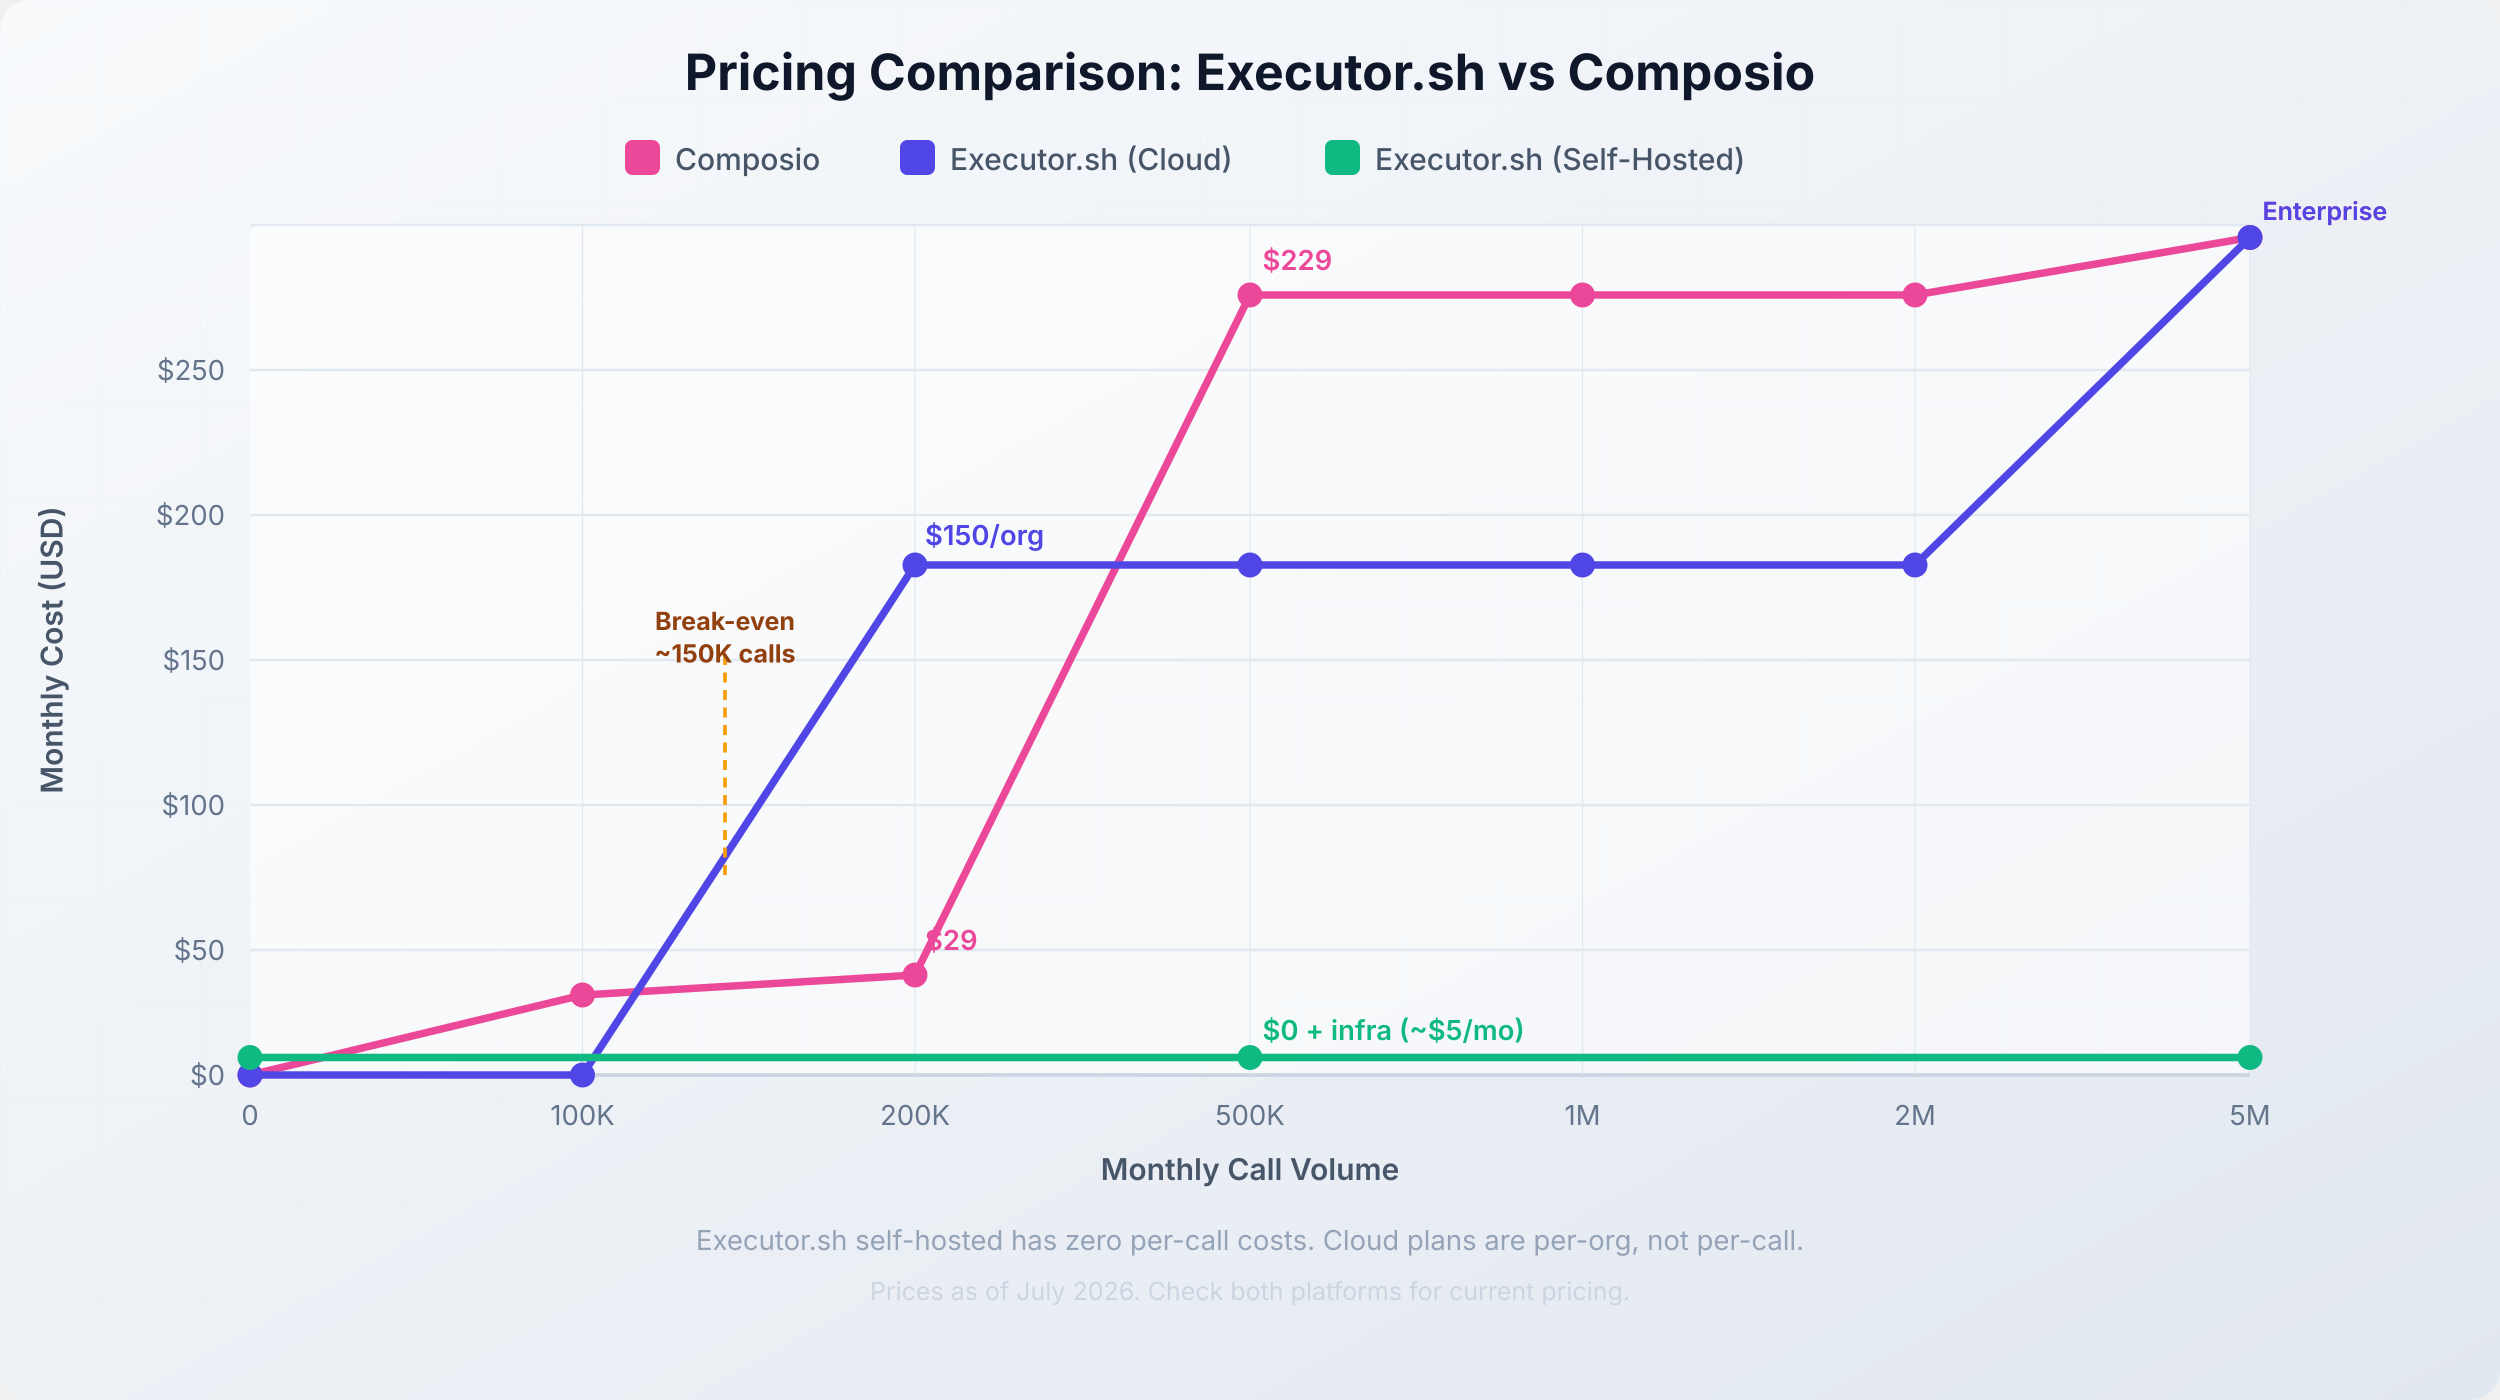
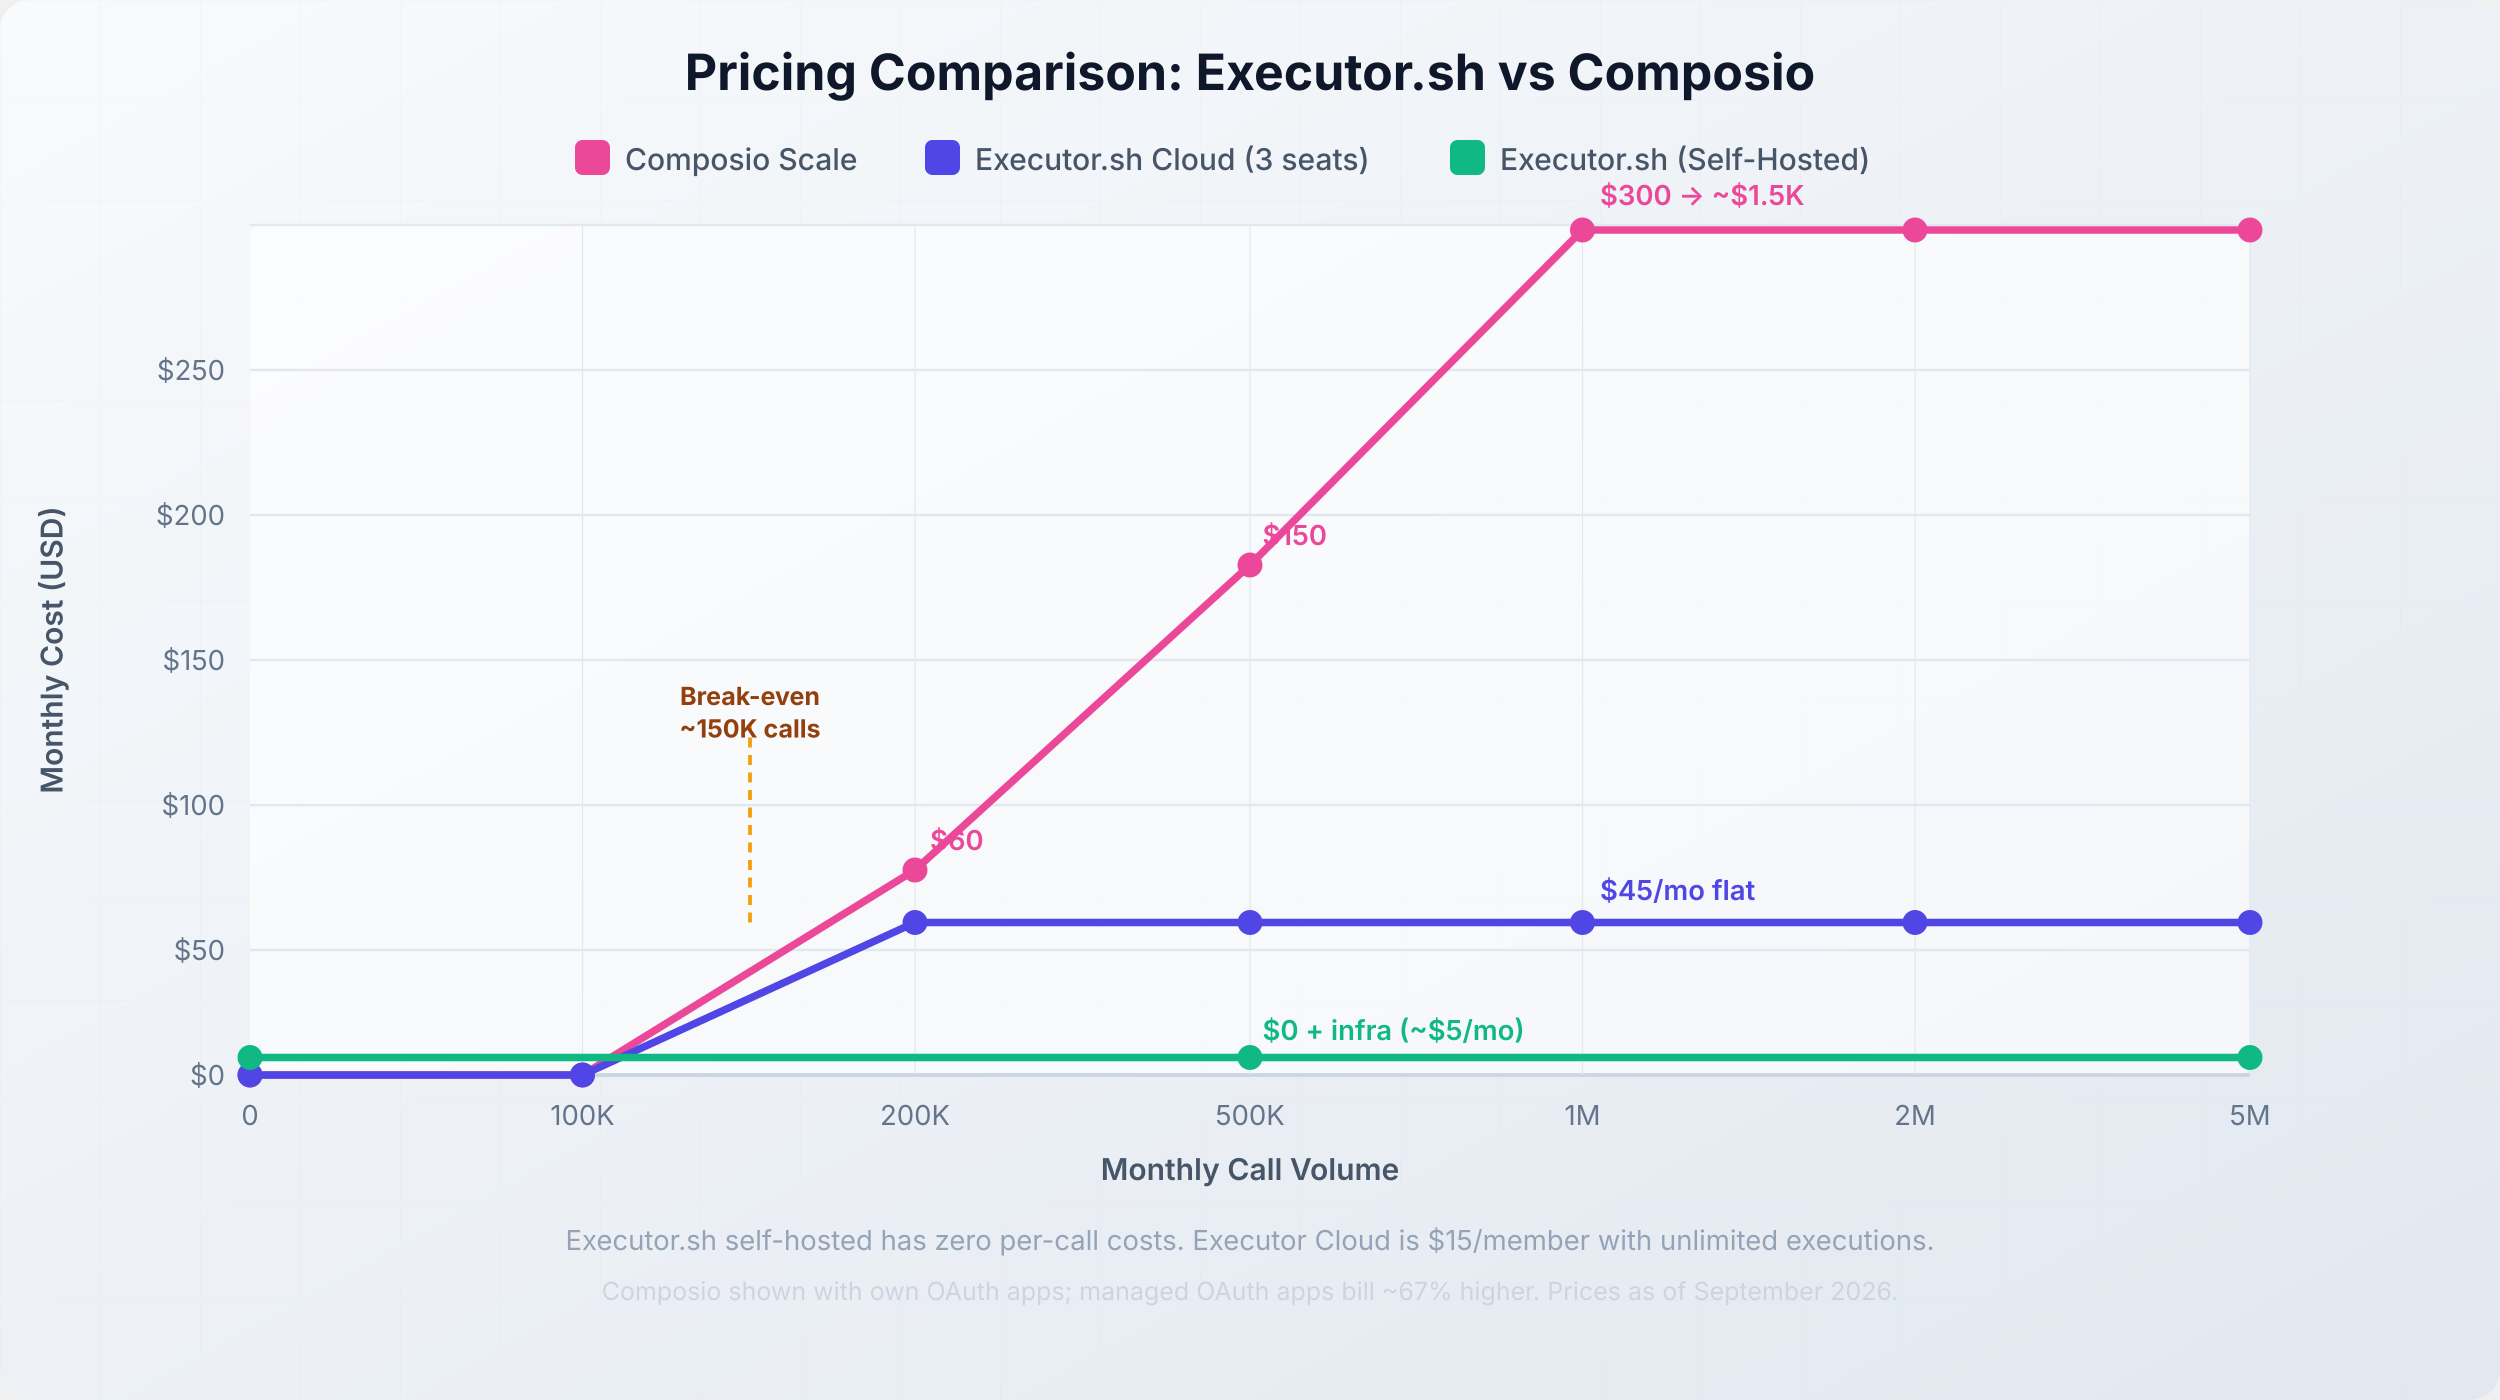
<svg xmlns="http://www.w3.org/2000/svg" viewBox="0 0 1000 560" width="1000" height="560">
  <defs>
    <linearGradient id="bgGrad" x1="0%" y1="0%" x2="100%" y2="100%">
      <stop offset="0%" stop-color="#F8FAFC" />
      <stop offset="100%" stop-color="#E2E8F0" />
    </linearGradient>
    <linearGradient id="titleGrad" x1="0%" y1="0%" x2="100%" y2="0%">
      <stop offset="0%" stop-color="#4F46E5" />
      <stop offset="100%" stop-color="#06B6D4" />
    </linearGradient>
    <linearGradient id="composioGrad" x1="0%" y1="0%" x2="0%" y2="100%">
      <stop offset="0%" stop-color="#EC4899" stop-opacity="0.8" />
      <stop offset="100%" stop-color="#EC4899" stop-opacity="0.4" />
    </linearGradient>
    <linearGradient id="executorGrad" x1="0%" y1="0%" x2="0%" y2="100%">
      <stop offset="0%" stop-color="#4F46E5" stop-opacity="0.8" />
      <stop offset="100%" stop-color="#4F46E5" stop-opacity="0.4" />
    </linearGradient>
    <linearGradient id="selfHostGrad" x1="0%" y1="0%" x2="0%" y2="100%">
      <stop offset="0%" stop-color="#10B981" stop-opacity="0.8" />
      <stop offset="100%" stop-color="#10B981" stop-opacity="0.4" />
    </linearGradient>
    <pattern id="grid" width="40" height="40" patternUnits="userSpaceOnUse">
      <path d="M 40 0 L 0 0 0 40" fill="none" stroke="#CBD5E1" stroke-width="0.5" opacity="0.15" />
    </pattern>
  </defs>
  <rect width="1000" height="560" fill="url(#bgGrad)" rx="12" />
  <rect width="1000" height="560" fill="url(#grid)" rx="12" />
  <text x="500" y="36" text-anchor="middle" font-family="system-ui, -apple-system, sans-serif" font-size="20" font-weight="700" fill="#0F172A">Pricing Comparison: Executor.sh vs Composio</text>
  <line x1="300" y1="46" x2="700" y2="46" stroke="url(#titleGrad)" stroke-width="2" stroke-linecap="round" />
-   <rect x="250" y="56" width="14" height="14" rx="3" fill="#EC4899" />
-   <text x="270" y="68" font-family="system-ui, -apple-system, sans-serif" font-size="12" fill="#475569" font-weight="500">Composio</text>
-   <rect x="360" y="56" width="14" height="14" rx="3" fill="#4F46E5" />
-   <text x="380" y="68" font-family="system-ui, -apple-system, sans-serif" font-size="12" fill="#475569" font-weight="500">Executor.sh (Cloud)</text>
-   <rect x="530" y="56" width="14" height="14" rx="3" fill="#10B981" />
-   <text x="550" y="68" font-family="system-ui, -apple-system, sans-serif" font-size="12" fill="#475569" font-weight="500">Executor.sh (Self-Hosted)</text>
+   <rect x="230" y="56" width="14" height="14" rx="3" fill="#EC4899" />
+   <text x="250" y="68" font-family="system-ui, -apple-system, sans-serif" font-size="12" fill="#475569" font-weight="500">Composio Scale</text>
+   <rect x="370" y="56" width="14" height="14" rx="3" fill="#4F46E5" />
+   <text x="390" y="68" font-family="system-ui, -apple-system, sans-serif" font-size="12" fill="#475569" font-weight="500">Executor.sh Cloud (3 seats)</text>
+   <rect x="580" y="56" width="14" height="14" rx="3" fill="#10B981" />
+   <text x="600" y="68" font-family="system-ui, -apple-system, sans-serif" font-size="12" fill="#475569" font-weight="500">Executor.sh (Self-Hosted)</text>
  <rect x="100" y="90" width="800" height="340" fill="white" rx="4" opacity="0.6" />
  <line x1="100" y1="90" x2="900" y2="90" stroke="#E2E8F0" stroke-width="1" />
  <line x1="100" y1="148" x2="900" y2="148" stroke="#E2E8F0" stroke-width="1" />
  <line x1="100" y1="206" x2="900" y2="206" stroke="#E2E8F0" stroke-width="1" />
  <line x1="100" y1="264" x2="900" y2="264" stroke="#E2E8F0" stroke-width="1" />
  <line x1="100" y1="322" x2="900" y2="322" stroke="#E2E8F0" stroke-width="1" />
  <line x1="100" y1="380" x2="900" y2="380" stroke="#E2E8F0" stroke-width="1" />
  <line x1="100" y1="430" x2="900" y2="430" stroke="#CBD5E1" stroke-width="1.5" />
  <text x="90" y="434" text-anchor="end" font-family="system-ui, -apple-system, sans-serif" font-size="11" fill="#64748B">$0</text>
  <text x="90" y="384" text-anchor="end" font-family="system-ui, -apple-system, sans-serif" font-size="11" fill="#64748B">$50</text>
  <text x="90" y="326" text-anchor="end" font-family="system-ui, -apple-system, sans-serif" font-size="11" fill="#64748B">$100</text>
  <text x="90" y="268" text-anchor="end" font-family="system-ui, -apple-system, sans-serif" font-size="11" fill="#64748B">$150</text>
  <text x="90" y="210" text-anchor="end" font-family="system-ui, -apple-system, sans-serif" font-size="11" fill="#64748B">$200</text>
  <text x="90" y="152" text-anchor="end" font-family="system-ui, -apple-system, sans-serif" font-size="11" fill="#64748B">$250</text>
  <text x="25" y="260" text-anchor="middle" font-family="system-ui, -apple-system, sans-serif" font-size="12" fill="#475569" font-weight="600" transform="rotate(-90, 25, 260)">Monthly Cost (USD)</text>
  <text x="100" y="450" text-anchor="middle" font-family="system-ui, -apple-system, sans-serif" font-size="11" fill="#64748B">0</text>
  <text x="233" y="450" text-anchor="middle" font-family="system-ui, -apple-system, sans-serif" font-size="11" fill="#64748B">100K</text>
  <text x="366" y="450" text-anchor="middle" font-family="system-ui, -apple-system, sans-serif" font-size="11" fill="#64748B">200K</text>
  <text x="500" y="450" text-anchor="middle" font-family="system-ui, -apple-system, sans-serif" font-size="11" fill="#64748B">500K</text>
  <text x="633" y="450" text-anchor="middle" font-family="system-ui, -apple-system, sans-serif" font-size="11" fill="#64748B">1M</text>
  <text x="766" y="450" text-anchor="middle" font-family="system-ui, -apple-system, sans-serif" font-size="11" fill="#64748B">2M</text>
  <text x="900" y="450" text-anchor="middle" font-family="system-ui, -apple-system, sans-serif" font-size="11" fill="#64748B">5M</text>
  <text x="500" y="472" text-anchor="middle" font-family="system-ui, -apple-system, sans-serif" font-size="12" fill="#475569" font-weight="600">Monthly Call Volume</text>
  <line x1="233" y1="90" x2="233" y2="430" stroke="#E2E8F0" stroke-width="0.5" />
  <line x1="366" y1="90" x2="366" y2="430" stroke="#E2E8F0" stroke-width="0.5" />
  <line x1="500" y1="90" x2="500" y2="430" stroke="#E2E8F0" stroke-width="0.5" />
  <line x1="633" y1="90" x2="633" y2="430" stroke="#E2E8F0" stroke-width="0.5" />
  <line x1="766" y1="90" x2="766" y2="430" stroke="#E2E8F0" stroke-width="0.5" />
  <line x1="900" y1="90" x2="900" y2="430" stroke="#E2E8F0" stroke-width="0.5" />
-   <polyline points="100,430 233,398 366,390 500,118 633,118 766,118 900,95" fill="none" stroke="#EC4899" stroke-width="3" stroke-linecap="round" stroke-linejoin="round" />
+   <polyline points="100,430 233,430 366,348 500,226 633,92 766,92 900,92" fill="none" stroke="#EC4899" stroke-width="3" stroke-linecap="round" stroke-linejoin="round" />
  <circle cx="100" cy="430" r="5" fill="#EC4899" />
-   <circle cx="233" cy="398" r="5" fill="#EC4899" />
-   <circle cx="366" cy="390" r="5" fill="#EC4899" />
-   <circle cx="500" cy="118" r="5" fill="#EC4899" />
-   <circle cx="633" cy="118" r="5" fill="#EC4899" />
-   <circle cx="766" cy="118" r="5" fill="#EC4899" />
-   <circle cx="900" cy="95" r="5" fill="#EC4899" />
-   <polyline points="100,430 233,430 366,226 500,226 633,226 766,226 900,95" fill="none" stroke="#4F46E5" stroke-width="3" stroke-linecap="round" stroke-linejoin="round" />
+   <circle cx="233" cy="430" r="5" fill="#EC4899" />
+   <circle cx="366" cy="348" r="5" fill="#EC4899" />
+   <circle cx="500" cy="226" r="5" fill="#EC4899" />
+   <circle cx="633" cy="92" r="5" fill="#EC4899" />
+   <circle cx="766" cy="92" r="5" fill="#EC4899" />
+   <circle cx="900" cy="92" r="5" fill="#EC4899" />
+   <polyline points="100,430 233,430 366,369 500,369 633,369 766,369 900,369" fill="none" stroke="#4F46E5" stroke-width="3" stroke-linecap="round" stroke-linejoin="round" />
  <circle cx="100" cy="430" r="5" fill="#4F46E5" />
  <circle cx="233" cy="430" r="5" fill="#4F46E5" />
-   <circle cx="366" cy="226" r="5" fill="#4F46E5" />
-   <circle cx="500" cy="226" r="5" fill="#4F46E5" />
-   <circle cx="633" cy="226" r="5" fill="#4F46E5" />
-   <circle cx="766" cy="226" r="5" fill="#4F46E5" />
-   <circle cx="900" cy="95" r="5" fill="#4F46E5" />
+   <circle cx="366" cy="369" r="5" fill="#4F46E5" />
+   <circle cx="500" cy="369" r="5" fill="#4F46E5" />
+   <circle cx="633" cy="369" r="5" fill="#4F46E5" />
+   <circle cx="766" cy="369" r="5" fill="#4F46E5" />
+   <circle cx="900" cy="369" r="5" fill="#4F46E5" />
  <polyline points="100,423 233,423 366,423 500,423 633,423 766,423 900,423" fill="none" stroke="#10B981" stroke-width="3" stroke-linecap="round" stroke-linejoin="round" />
  <circle cx="100" cy="423" r="5" fill="#10B981" />
  <circle cx="500" cy="423" r="5" fill="#10B981" />
  <circle cx="900" cy="423" r="5" fill="#10B981" />
-   <text x="370" y="380" font-family="system-ui, -apple-system, sans-serif" font-size="11" font-weight="600" fill="#EC4899">$29</text>
-   <text x="505" y="108" font-family="system-ui, -apple-system, sans-serif" font-size="11" font-weight="600" fill="#EC4899">$229</text>
-   <text x="905" y="88" font-family="system-ui, -apple-system, sans-serif" font-size="10" font-weight="600" fill="#EC4899">Enterprise</text>
-   <text x="370" y="218" font-family="system-ui, -apple-system, sans-serif" font-size="11" font-weight="600" fill="#4F46E5">$150/org</text>
-   <text x="905" y="88" font-family="system-ui, -apple-system, sans-serif" font-size="10" font-weight="600" fill="#4F46E5">Enterprise</text>
+   <text x="372" y="340" font-family="system-ui, -apple-system, sans-serif" font-size="11" font-weight="600" fill="#EC4899">$60</text>
+   <text x="505" y="218" font-family="system-ui, -apple-system, sans-serif" font-size="11" font-weight="600" fill="#EC4899">$150</text>
+   <text x="640" y="82" font-family="system-ui, -apple-system, sans-serif" font-size="11" font-weight="600" fill="#EC4899">$300 → ~$1.5K</text>
+   <text x="640" y="360" font-family="system-ui, -apple-system, sans-serif" font-size="11" font-weight="600" fill="#4F46E5">$45/mo flat</text>
  <text x="505" y="416" font-family="system-ui, -apple-system, sans-serif" font-size="11" font-weight="600" fill="#10B981">$0 + infra (~$5/mo)</text>
-   <line x1="290" y1="350" x2="290" y2="260" stroke="#F59E0B" stroke-width="1.5" stroke-dasharray="4,3" />
-   <text x="290" y="252" text-anchor="middle" font-family="system-ui, -apple-system, sans-serif" font-size="10" font-weight="700" fill="#92400E">Break-even</text>
-   <text x="290" y="265" text-anchor="middle" font-family="system-ui, -apple-system, sans-serif" font-size="10" font-weight="700" fill="#92400E">~150K calls</text>
-   <text x="500" y="500" text-anchor="middle" font-family="system-ui, -apple-system, sans-serif" font-size="11" fill="#94A3B8">Executor.sh self-hosted has zero per-call costs. Cloud plans are per-org, not per-call.</text>
-   <text x="500" y="520" text-anchor="middle" font-family="system-ui, -apple-system, sans-serif" font-size="10" fill="#CBD5E1">Prices as of July 2026. Check both platforms for current pricing.</text>
+   <line x1="300" y1="369" x2="300" y2="290" stroke="#F59E0B" stroke-width="1.5" stroke-dasharray="4,3" />
+   <text x="300" y="282" text-anchor="middle" font-family="system-ui, -apple-system, sans-serif" font-size="10" font-weight="700" fill="#92400E">Break-even</text>
+   <text x="300" y="295" text-anchor="middle" font-family="system-ui, -apple-system, sans-serif" font-size="10" font-weight="700" fill="#92400E">~150K calls</text>
+   <text x="500" y="500" text-anchor="middle" font-family="system-ui, -apple-system, sans-serif" font-size="11" fill="#94A3B8">Executor.sh self-hosted has zero per-call costs. Executor Cloud is $15/member with unlimited executions.</text>
+   <text x="500" y="520" text-anchor="middle" font-family="system-ui, -apple-system, sans-serif" font-size="10" fill="#CBD5E1">Composio shown with own OAuth apps; managed OAuth apps bill ~67% higher. Prices as of September 2026.</text>
</svg>
